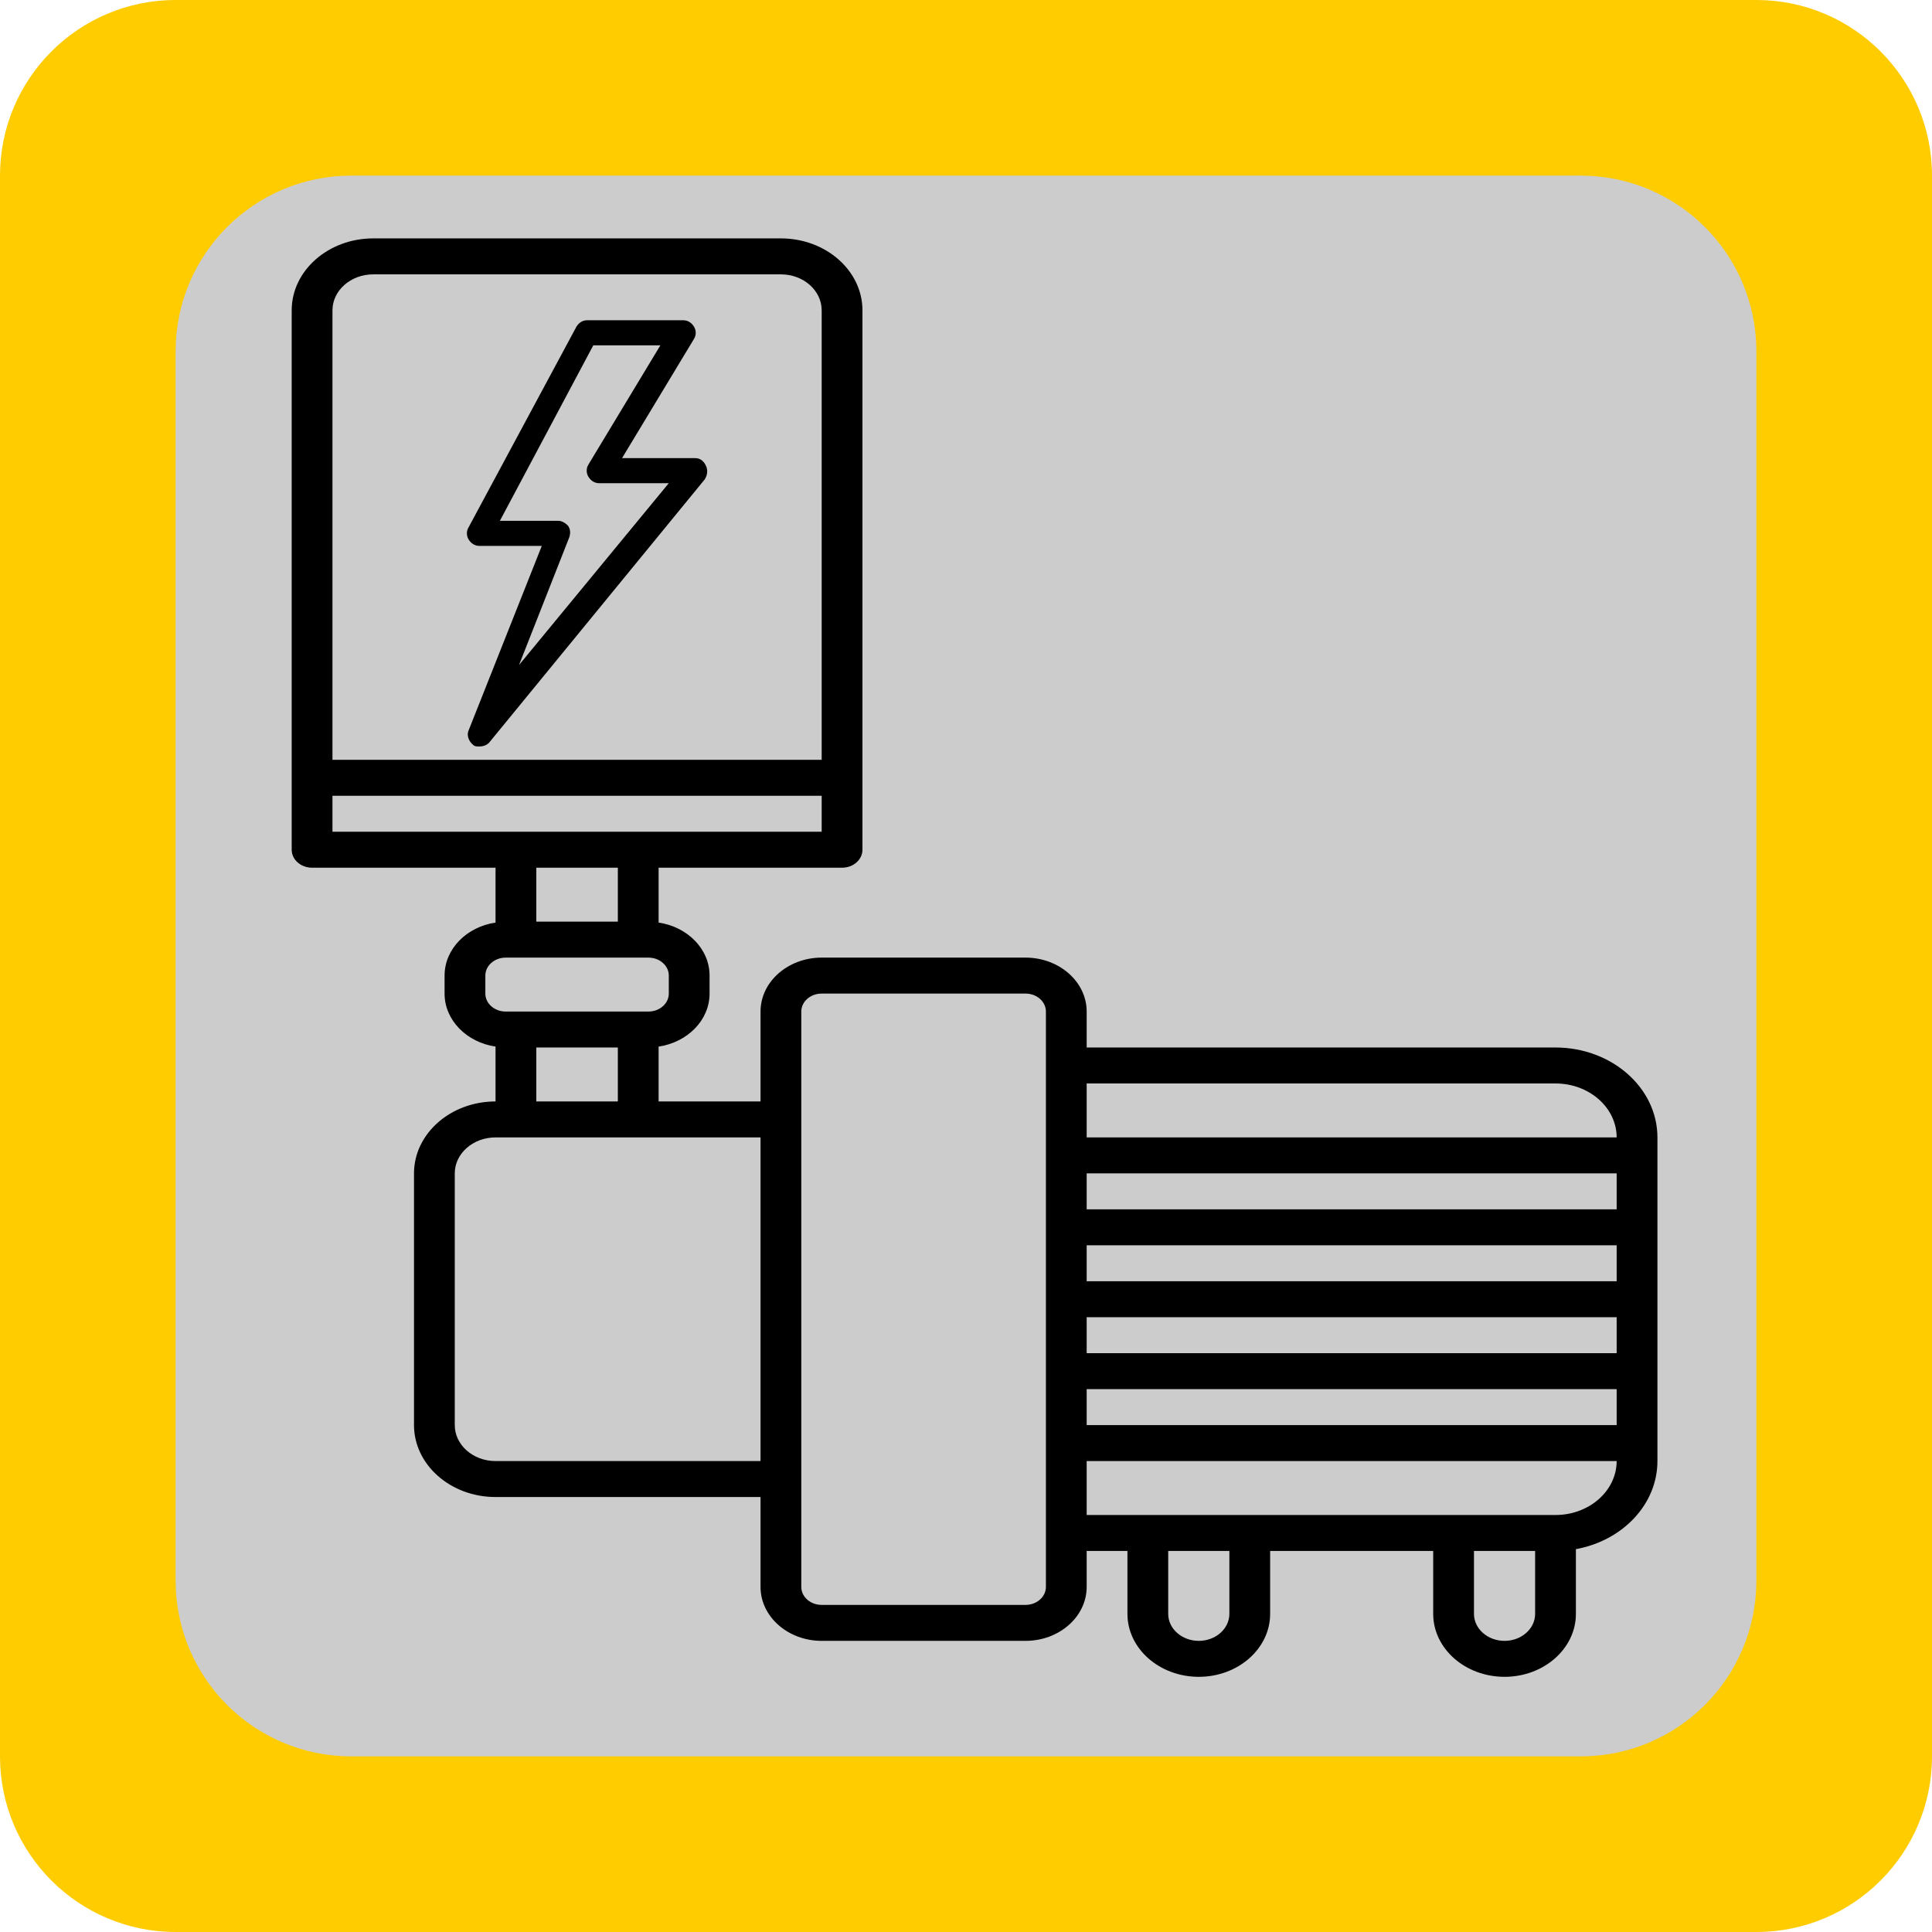
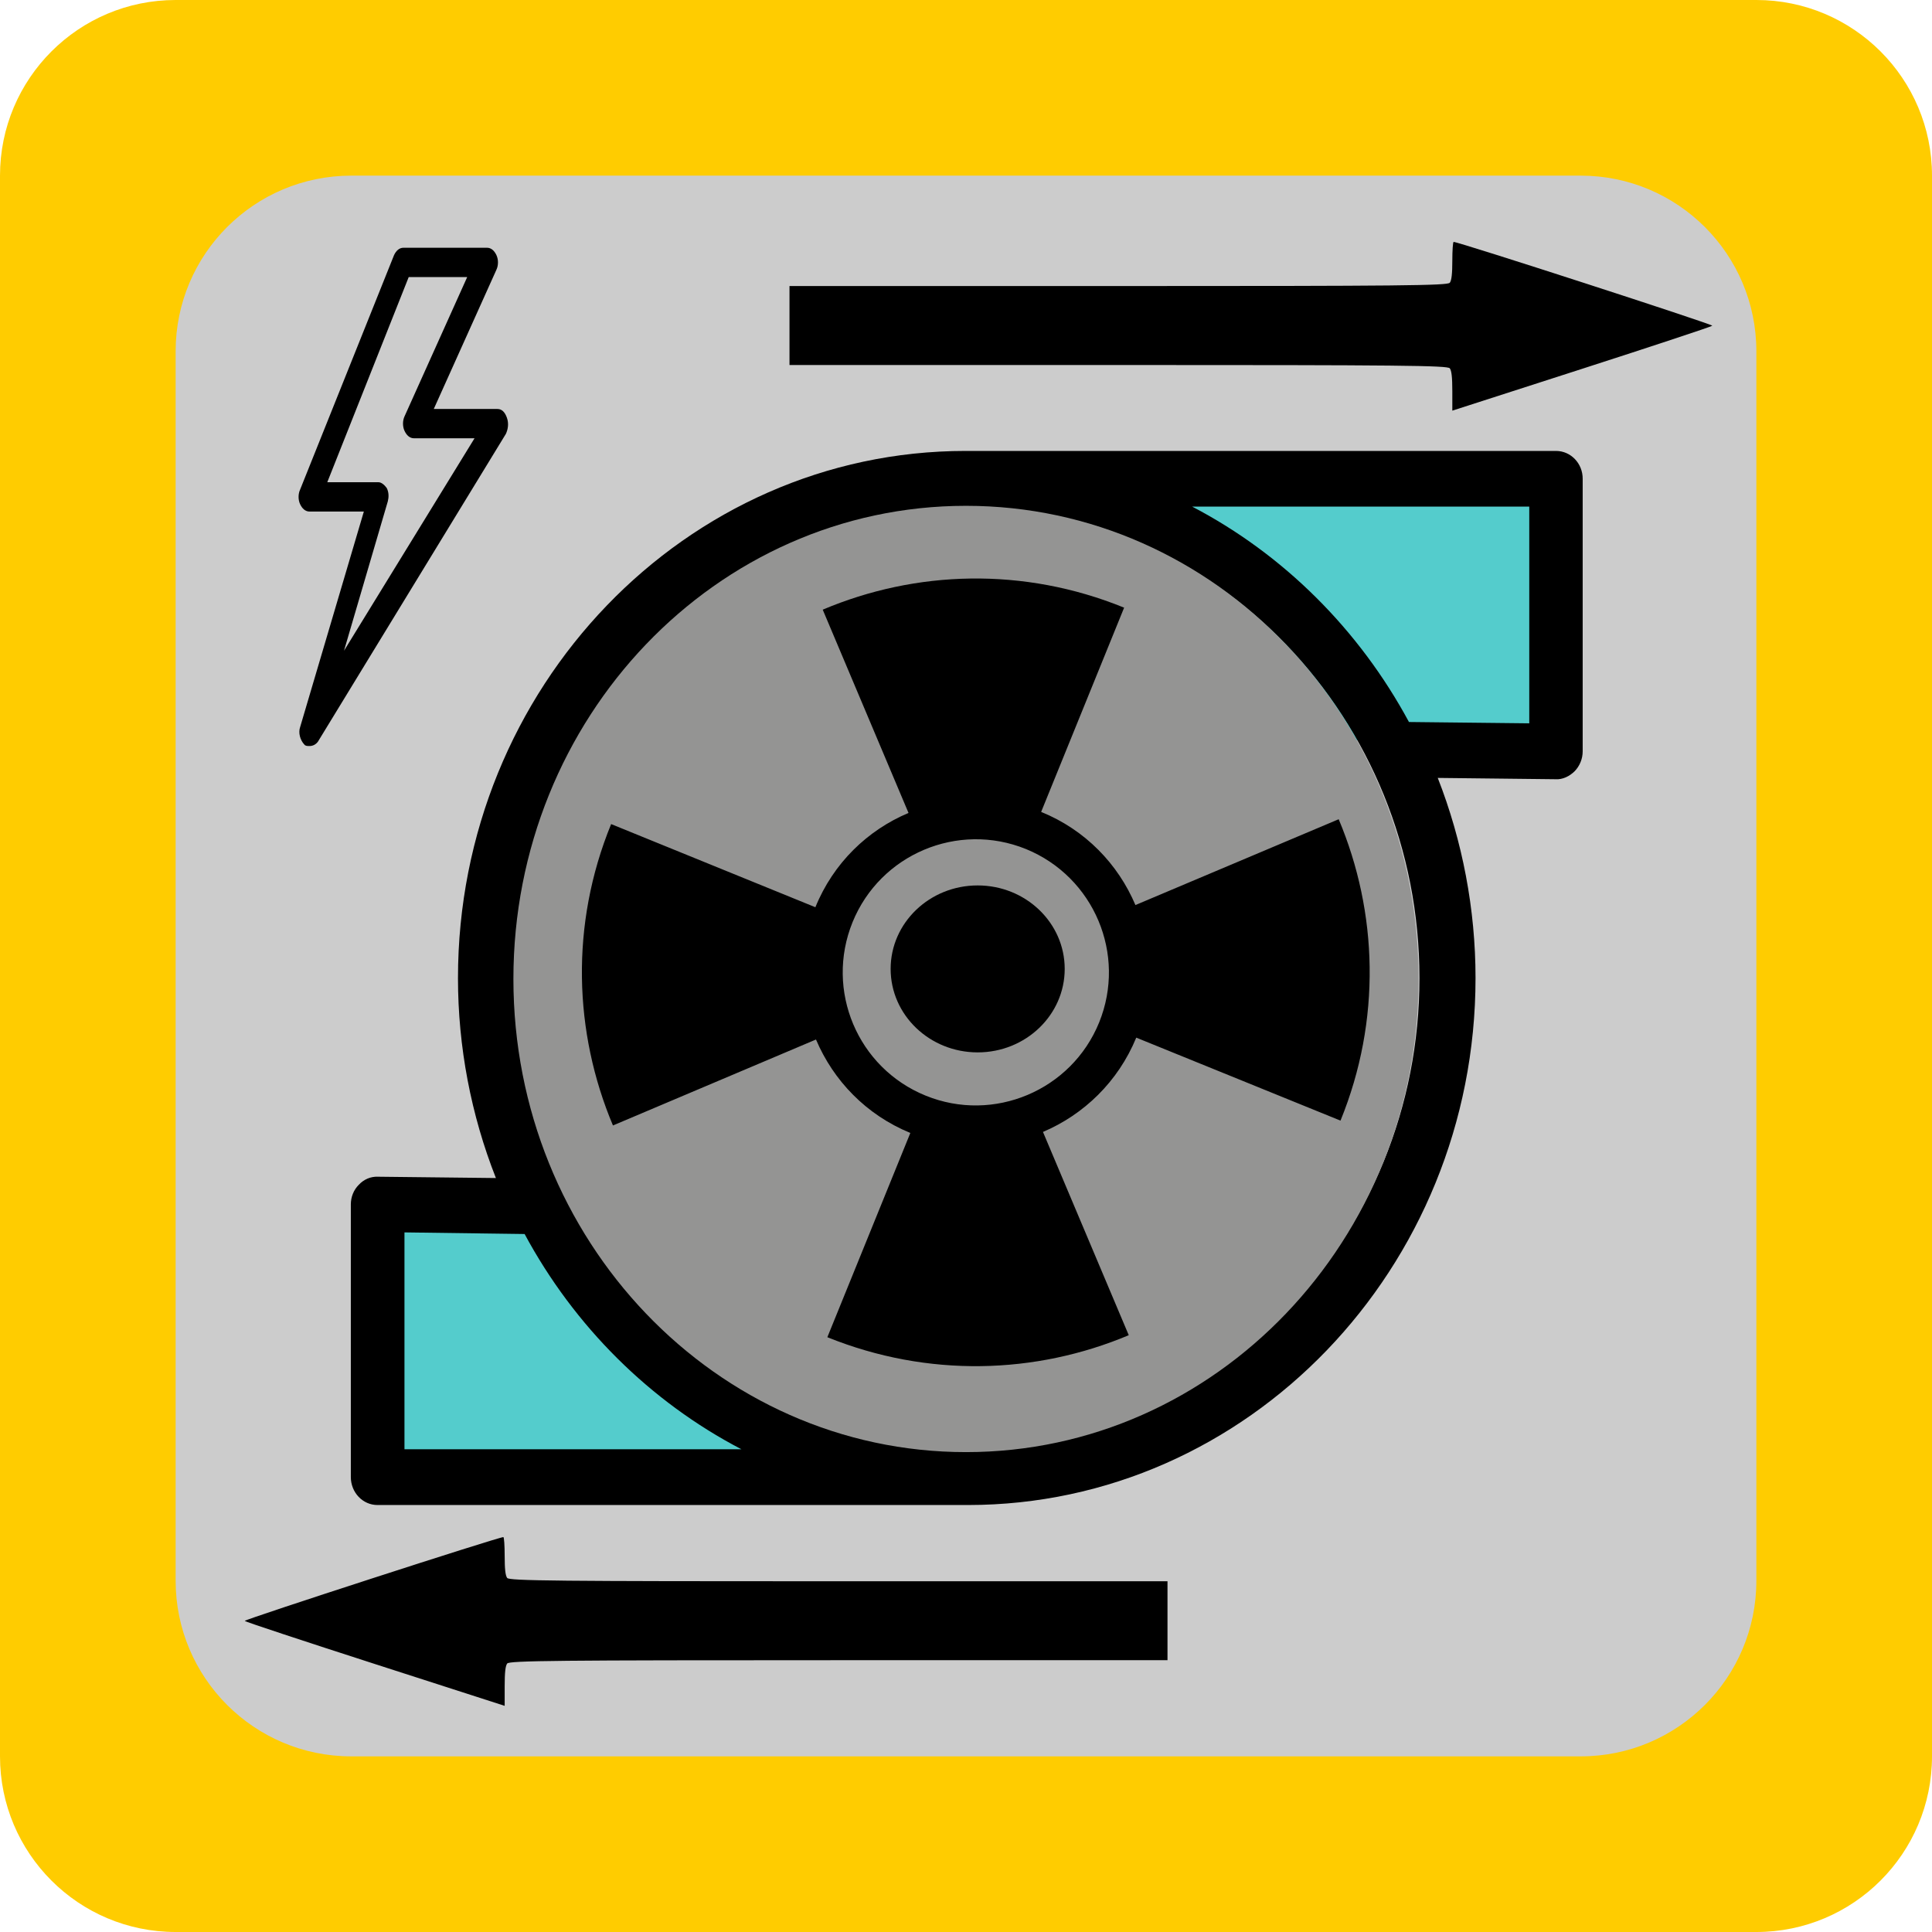
- <svg xmlns="http://www.w3.org/2000/svg" xmlns:ns1="http://www.openswatchbook.org/uri/2009/osb" width="55mm" height="55mm" viewBox="0 0 55 55" version="1.1" id="svg2">
+ <svg xmlns="http://www.w3.org/2000/svg" width="55mm" height="55mm" viewBox="0 0 55 55" version="1.1" id="svg2">
  <defs id="defs1087">
-     <linearGradient id="linearGradient839" ns1:paint="solid">
+     <linearGradient id="linearGradient839">
      <stop style="stop-color:#008400;stop-opacity:1;" offset="0" id="stop837" />
    </linearGradient>
-     <linearGradient id="linearGradient2815" ns1:paint="solid">
+     <linearGradient id="linearGradient2815">
      <stop style="stop-color:#000000;stop-opacity:1;" offset="0" id="stop2813" />
    </linearGradient>
    <marker style="overflow:visible" id="Arrow1Lstart" refX="0" refY="0" orient="auto">
      <path style="fill-rule:evenodd;stroke:#000000;stroke-width:1pt" d="M 0,0 5,-5 -12.5,0 5,5 Z" id="path1111" />
    </marker>
  </defs>
  <g id="main">
-     <rect style="fill:#ffcc00;stroke:none;stroke-width:1.391;stroke-linejoin:round;stroke-miterlimit:4;stroke-dasharray:none;stroke-opacity:1;fill-opacity:1" id="state" width="55" height="55" x="0" y="0" ry="5" />
+     <rect style="fill:#ffcc00;fill-opacity:1;stroke:none;stroke-width:1.391;stroke-linejoin:round;stroke-miterlimit:4;stroke-dasharray:none;stroke-opacity:1" id="state" width="55" height="55" x="0" y="4.4408921e-16" ry="5" />
    <rect style="fill:#cccccc;stroke:none;stroke-width:1.265;stroke-linejoin:round;stroke-miterlimit:4;stroke-dasharray:none;stroke-opacity:1" id="rect1658" width="45" height="45" x="5" y="5" ry="5" />
-     <g id="g6" transform="matrix(0.5802932,0,0,0.5118615,-1.270907,1.668075)">
-       <path d="m 36.291,22.221 h -3.585 l 3.526,-6.623 c 0.118,-0.209 0.118,-0.488 0,-0.697 -0.118,-0.209 -0.294,-0.349 -0.529,-0.349 H 31.002 c -0.235,0 -0.411,0.139 -0.529,0.349 l -5.289,11.155 c -0.118,0.209 -0.118,0.488 0,0.697 0.118,0.209 0.294,0.349 0.529,0.349 h 3.056 L 25.184,37.35 c -0.118,0.279 0,0.627 0.235,0.837 0.059,0.07 0.176,0.07 0.294,0.07 0.176,0 0.353,-0.07 0.47,-0.209 L 36.761,23.406 c 0.118,-0.209 0.176,-0.488 0.059,-0.767 -0.118,-0.279 -0.294,-0.418 -0.529,-0.418 z m -8.638,11.504 2.468,-7.111 c 0.059,-0.209 0.059,-0.418 -0.059,-0.627 -0.118,-0.139 -0.294,-0.279 -0.47,-0.279 h -2.879 l 4.583,-9.761 h 3.291 l -3.526,6.623 c -0.118,0.209 -0.118,0.488 0,0.697 0.118,0.209 0.294,0.349 0.529,0.349 h 3.408 z" id="path2-4" style="stroke-width:0.076" />
-       <path d="m 78.5,55 h -23 v -2 c 0,-1.654 -1.346,-3 -3,-3 h -10 c -1.654,0 -3,1.346 -3,3 v 5 h -5 V 54.949 C 35.916,54.71 37,53.483 37,52 v -1 c 0,-1.483 -1.084,-2.71 -2.5,-2.949 V 45 h 9 c 0.553,0 1,-0.447 1,-1 V 14 c 0,-2.206 -1.794,-4 -4,-4 h -20 c -2.206,0 -4,1.794 -4,4 v 30 c 0,0.553 0.447,1 1,1 h 9 v 3.051 C 25.084,48.29 24,49.517 24,51 v 1 c 0,1.483 1.084,2.71 2.5,2.949 V 58 c -2.206,0 -4,1.794 -4,4 v 14 c 0,2.206 1.794,4 4,4 h 13 v 5 c 0,1.654 1.346,3 3,3 h 10 c 1.654,0 3,-1.346 3,-3 v -2 h 2 v 3.5 c 0,1.93 1.57,3.5 3.5,3.5 1.93,0 3.5,-1.57 3.5,-3.5 V 83 h 8 v 3.5 c 0,1.93 1.57,3.5 3.5,3.5 1.93,0 3.5,-1.57 3.5,-3.5 V 82.899 C 81.779,82.434 83.5,80.414 83.5,78 V 60 c 0,-2.757 -2.243,-5 -5,-5 z m -60,-41 c 0,-1.103 0.897,-2 2,-2 h 20 c 1.103,0 2,0.897 2,2 v 25 h -24 z m 0,29 v -2 h 24 v 2 h -9 -6 z m 14,2 v 3 h -4 V 45 Z M 26,52 v -1 c 0,-0.552 0.448,-1 1,-1 h 0.5 6 0.5 c 0.552,0 1,0.448 1,1 v 1 c 0,0.552 -0.448,1 -1,1 h -0.5 -6 -0.5 c -0.552,0 -1,-0.448 -1,-1 z m 6.5,3 v 3 h -4 v -3 z m 7,23 h -13 c -1.103,0 -2,-0.897 -2,-2 V 62 c 0,-1.103 0.897,-2 2,-2 h 1 6 6 z m 14,-22 v 26 3 c 0,0.552 -0.448,1 -1,1 h -10 c -0.552,0 -1,-0.448 -1,-1 V 79 59 53 c 0,-0.552 0.448,-1 1,-1 h 10 c 0.552,0 1,0.448 1,1 z m 9,30.5 c 0,0.827 -0.673,1.5 -1.5,1.5 -0.827,0 -1.5,-0.673 -1.5,-1.5 V 83 h 3 z m 15,0 c 0,0.827 -0.673,1.5 -1.5,1.5 -0.827,0 -1.5,-0.673 -1.5,-1.5 V 83 h 3 z m 1,-5.5 h -5 -10 -5 -3 v -3 h 26 c 0,1.654 -1.346,3 -3,3 z m 3,-5 h -26 v -2 h 26 z m 0,-4 h -26 v -2 h 26 z m 0,-4 h -26 v -2 h 26 z m 0,-4 h -26 v -2 h 26 z m -26,-4 v -3 h 23 c 1.654,0 3,1.346 3,3 z" id="path2" />
+     <g id="g41" transform="matrix(0.908927,0,0,0.9389126,1.088917,0.8762841)">
+       <rect style="fill:#54cccc;fill-opacity:1;stroke:#000000;stroke-width:0;stroke-miterlimit:10;stroke-dasharray:none;stroke-opacity:1;paint-order:stroke markers fill" id="rect2331" width="13.648" height="7.671" x="33.895" y="13.843" ry="1.982" />
+       <rect style="fill:#54cccc;fill-opacity:1;stroke:#000000;stroke-width:0;stroke-miterlimit:10;stroke-dasharray:none;stroke-opacity:1;paint-order:stroke markers fill" id="rect2331-3" width="13.675" height="6.959" x="10.331" y="36.223" ry="1.798" />
+       <path d="M 47.535,12.739 H 29.122 c -0.01,0 -0.021,0 -0.03,0 -0.015,0 -0.034,0 -0.049,0 -8.764,0 -15.897,7.17 -15.897,15.985 0,2.079 0.408,4.147 1.188,6.061 l -3.693,-0.04 c -0.229,-0.01 -0.442,0.079 -0.602,0.245 -0.16,0.155 -0.249,0.37 -0.249,0.595 v 8.265 c 0,0.47 0.373,0.849 0.835,0.849 h 18.413 c 0.01,0 0.021,0 0.03,0 0.015,0 0.03,0 0.051,0 8.764,0 15.897,-7.175 15.897,-15.98 0,-2.079 -0.408,-4.152 -1.183,-6.066 l 3.688,0.04 c 0.224,0.015 0.442,-0.091 0.602,-0.245 0.154,-0.155 0.249,-0.37 0.249,-0.6 v -8.26 c 0.005,-0.47 -0.373,-0.849 -0.835,-0.849 z M 43.26,28.724 c 0,7.87 -6.363,14.271 -14.187,14.291 -7.819,-0.03 -14.167,-6.436 -14.167,-14.291 0,-7.87 6.363,-14.271 14.187,-14.291 7.819,0.025 14.167,6.421 14.167,14.291 z M 11.47,43.009 v -6.576 l 3.763,0.049 c 1.556,2.798 3.927,5.082 6.79,6.526 z m 35.229,-22.011 -3.768,-0.04 c -1.561,-2.803 -3.932,-5.087 -6.79,-6.531 h 10.558 z" id="path6" style="stroke-width:1.229" />
+       <ellipse style="fill:#949493;fill-opacity:1;stroke:#000000;stroke-width:0;stroke-miterlimit:10;stroke-dasharray:none;stroke-opacity:1;paint-order:stroke markers fill" id="path2327" cx="29.057" cy="28.749" rx="14.175" ry="14.346" />
+       <path d="m 31.411,23.684 2.599,-6.193 c -3.152,-1.243 -6.528,-1.132 -9.44,0.061 l 2.687,6.163 c -1.278,0.52 -2.353,1.516 -2.917,2.859 L 17.943,24.053 c -1.289,3.051 -1.169,6.319 0.057,9.138 l 6.361,-2.607 v 0.005 c 0.543,1.238 1.565,2.278 2.953,2.829 l -2.599,6.193 c 3.152,1.233 6.528,1.126 9.44,-0.061 l -2.687,-6.163 c 1.278,-0.525 2.353,-1.521 2.922,-2.859 l 6.397,2.516 c 1.284,-3.051 1.169,-6.319 -0.057,-9.138 l -6.366,2.602 C 33.822,25.27 32.799,24.23 31.411,23.684 Z m 1.816,6.385 c -0.866,2.061 -3.303,3.056 -5.432,2.218 -2.134,-0.839 -3.157,-3.193 -2.291,-5.259 0.866,-2.061 3.298,-3.056 5.432,-2.218 2.129,0.843 3.157,3.193 2.291,5.259 z" id="fan" style="stroke-width:5.134">
+         <animateTransform id="animation" attributeType="xml" attributeName="transform" type="rotate" from="0 29.3 28.5" to="360 29.3 28.5" dur="1.3s" repeatCount="indefinite" />
+       </path>
+       <ellipse cx="29.423" cy="28.444" id="circle4" style="stroke-width:4.956" rx="2.726" ry="2.531" />
    </g>
+     <g id="g32" transform="matrix(0.7291029,0,0,0.4591141,1.032386,28.56962)" style="fill:#000000">
+       <path style="fill:#000000;stroke-width:0.529;stroke-linecap:round;stroke-miterlimit:9.2" d="m 18.289,34.247 c 0,0.815 0.029,1.223 0.098,1.368 0.084,0.177 1.901,0.206 12.94,0.206 h 12.842 v 2.447 2.447 H 31.327 c -11.039,0 -12.856,0.029 -12.94,0.206 -0.069,0.146 -0.098,0.559 -0.098,1.415 v 1.209 l -5.049,-2.584 c -2.777,-1.421 -5.073,-2.628 -5.101,-2.682 -0.042,-0.08 9.926,-5.209 10.099,-5.197 0.028,0.002 0.051,0.527 0.051,1.166 z" id="arrowDown" />
+       <path style="fill:#000000;stroke-width:0.529;stroke-linecap:round;stroke-miterlimit:9.2" d="m 55.29,-46.065 c 0,0.815 -0.029,1.223 -0.098,1.368 -0.084,0.177 -1.901,0.206 -12.94,0.206 H 29.41 v 2.448 2.448 h 12.842 c 11.039,0 12.856,0.029 12.94,0.206 0.069,0.146 0.098,0.559 0.098,1.415 v 1.209 l 5.049,-2.584 c 2.777,-1.421 5.073,-2.628 5.101,-2.682 0.042,-0.08 -9.925,-5.21 -10.099,-5.197 -0.028,0.002 -0.051,0.527 -0.051,1.166 z" id="arrowUp" />
+     </g>
+     <path d="m 14.162,11.642 h -1.813 l 1.783,-3.963 c 0.059,-0.125 0.059,-0.292 0,-0.417 -0.059,-0.125 -0.149,-0.209 -0.268,-0.209 h -2.378 c -0.119,0 -0.208,0.083 -0.268,0.209 L 8.544,13.937 c -0.059,0.125 -0.059,0.292 0,0.417 0.059,0.125 0.149,0.209 0.268,0.209 h 1.546 l -1.813,6.132 c -0.059,0.167 0,0.375 0.119,0.501 0.03,0.042 0.089,0.042 0.149,0.042 0.089,0 0.178,-0.042 0.238,-0.125 l 5.35,-8.761 c 0.059,-0.125 0.089,-0.292 0.03,-0.459 -0.059,-0.167 -0.149,-0.25 -0.268,-0.25 z m -4.369,6.883 1.248,-4.255 c 0.03,-0.125 0.03,-0.25 -0.03,-0.375 -0.059,-0.083 -0.149,-0.167 -0.238,-0.167 H 9.317 L 11.635,7.888 h 1.665 l -1.783,3.963 c -0.059,0.125 -0.059,0.292 0,0.417 0.059,0.125 0.149,0.209 0.268,0.209 h 1.724 z" id="path2-4" style="stroke-width:0.042" />
  </g>
-   <style type="text/css" id="style1985">
- 	.st0{fill:url(#SVGID_1_);}
- 	.st1{fill:url(#SVGID_2_);}
- 	.st2{fill:url(#SVGID_3_);}
- 	.st3{fill:url(#SVGID_4_);}
- 	.st4{fill:url(#SVGID_5_);}
- 	.st5{fill:url(#SVGID_6_);}
- 	.st6{fill:url(#SVGID_7_);}
- 	.st7{fill:url(#SVGID_8_);}
- 	.st8{fill:url(#SVGID_9_);}
- 	.st9{fill:url(#SVGID_10_);}
- </style>
-   <style type="text/css" id="style10">.st0{fill-rule:evenodd;clip-rule:evenodd;}</style>
</svg>
